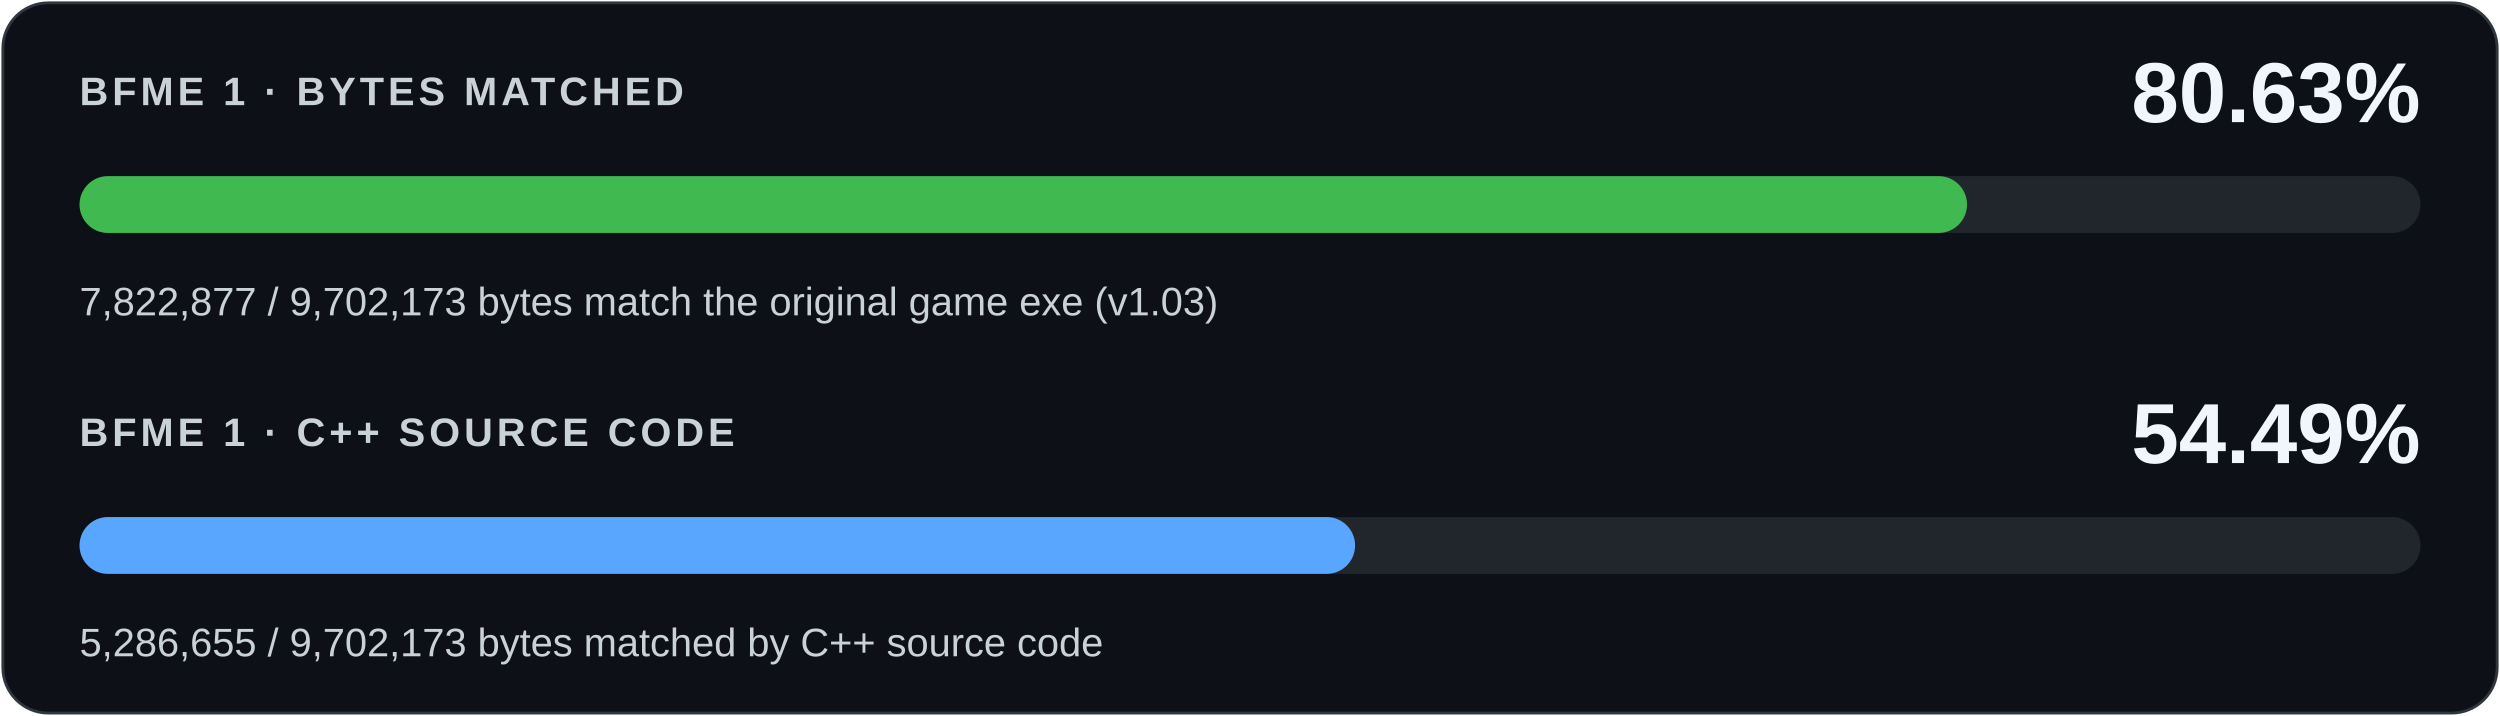
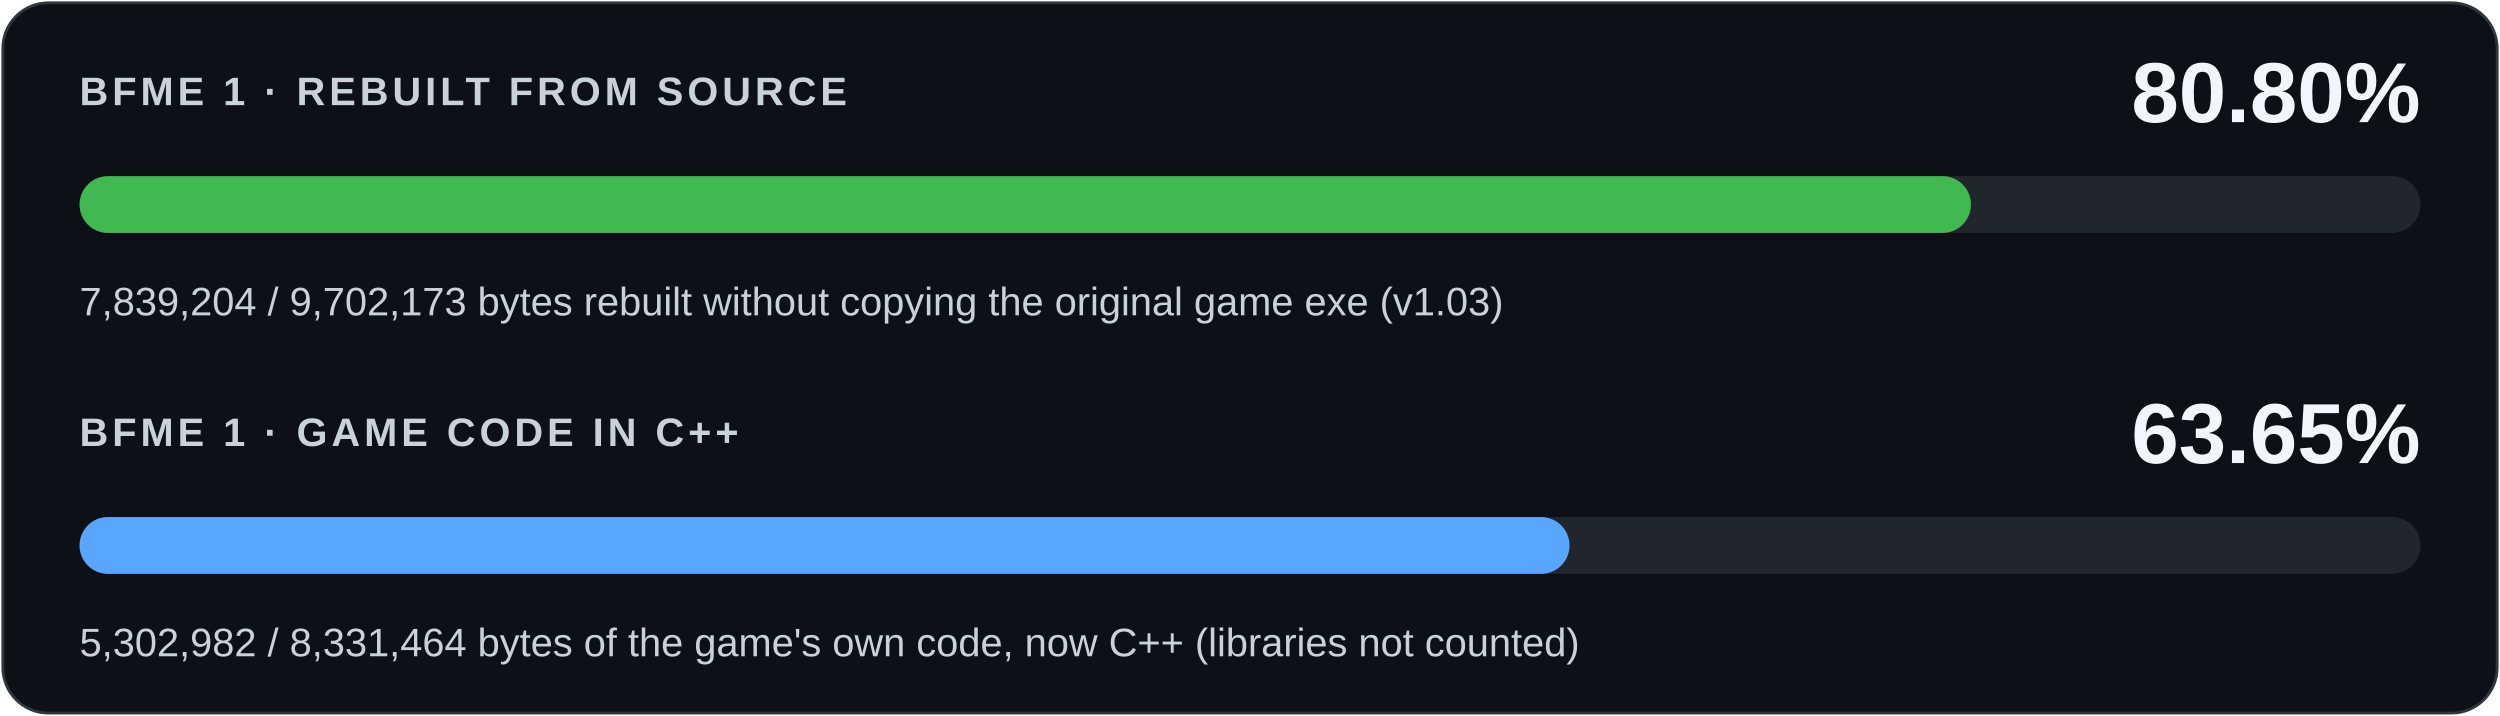
<svg xmlns="http://www.w3.org/2000/svg" width="880" height="252" viewBox="0 0 880 252" role="img" aria-labelledby="title desc">
  <rect x="1" y="1" width="878" height="250" rx="16" fill="#0d1117" stroke="#30363d" />
  <g font-family="Segoe UI,Arial,sans-serif">
-     <text x="28" y="37" fill="#c9d1d9" font-size="14" font-weight="600" letter-spacing="1.4">BFME 1 · BYTES MATCHED</text>
-     <text x="852" y="43" fill="#f0f6fc" font-size="30" font-weight="700" text-anchor="end">80.63%</text>
+     <text x="28" y="37" fill="#c9d1d9" font-size="14" font-weight="600" letter-spacing="1.4">BFME 1 · REBUILT FROM SOURCE</text>
+     <text x="852" y="43" fill="#f0f6fc" font-size="30" font-weight="700" text-anchor="end">80.80%</text>
    <rect x="28" y="62" width="824" height="20" rx="10" fill="#21262d" />
-     <rect x="28" y="62" width="664.393" height="20" rx="10" fill="#3fb950" />
-     <text x="28" y="111" fill="#c9d1d9" font-size="14">7,822,877 / 9,702,173 bytes match the original game exe (v1.03)</text>
-     <text x="28" y="157" fill="#c9d1d9" font-size="14" font-weight="600" letter-spacing="1.4">BFME 1 · C++ SOURCE CODE</text>
-     <text x="852" y="163" fill="#f0f6fc" font-size="30" font-weight="700" text-anchor="end">54.49%</text>
+     <rect x="28" y="62" width="665.779" height="20" rx="10" fill="#3fb950" />
+     <text x="28" y="111" fill="#c9d1d9" font-size="14">7,839,204 / 9,702,173 bytes rebuilt without copying the original game exe (v1.03)</text>
+     <text x="28" y="157" fill="#c9d1d9" font-size="14" font-weight="600" letter-spacing="1.4">BFME 1 · GAME CODE IN C++</text>
+     <text x="852" y="163" fill="#f0f6fc" font-size="30" font-weight="700" text-anchor="end">63.65%</text>
    <rect x="28" y="182" width="824" height="20" rx="10" fill="#21262d" />
-     <rect x="28" y="182" width="448.993" height="20" rx="10" fill="#58a6ff" />
-     <text x="28" y="231" fill="#c9d1d9" font-size="14">5,286,655 / 9,702,173 bytes matched by C++ source code</text>
+     <rect x="28" y="182" width="524.476" height="20" rx="10" fill="#58a6ff" />
+     <text x="28" y="231" fill="#c9d1d9" font-size="14">5,302,982 / 8,331,464 bytes of the game's own code, now C++ (libraries not counted)</text>
  </g>
</svg>
